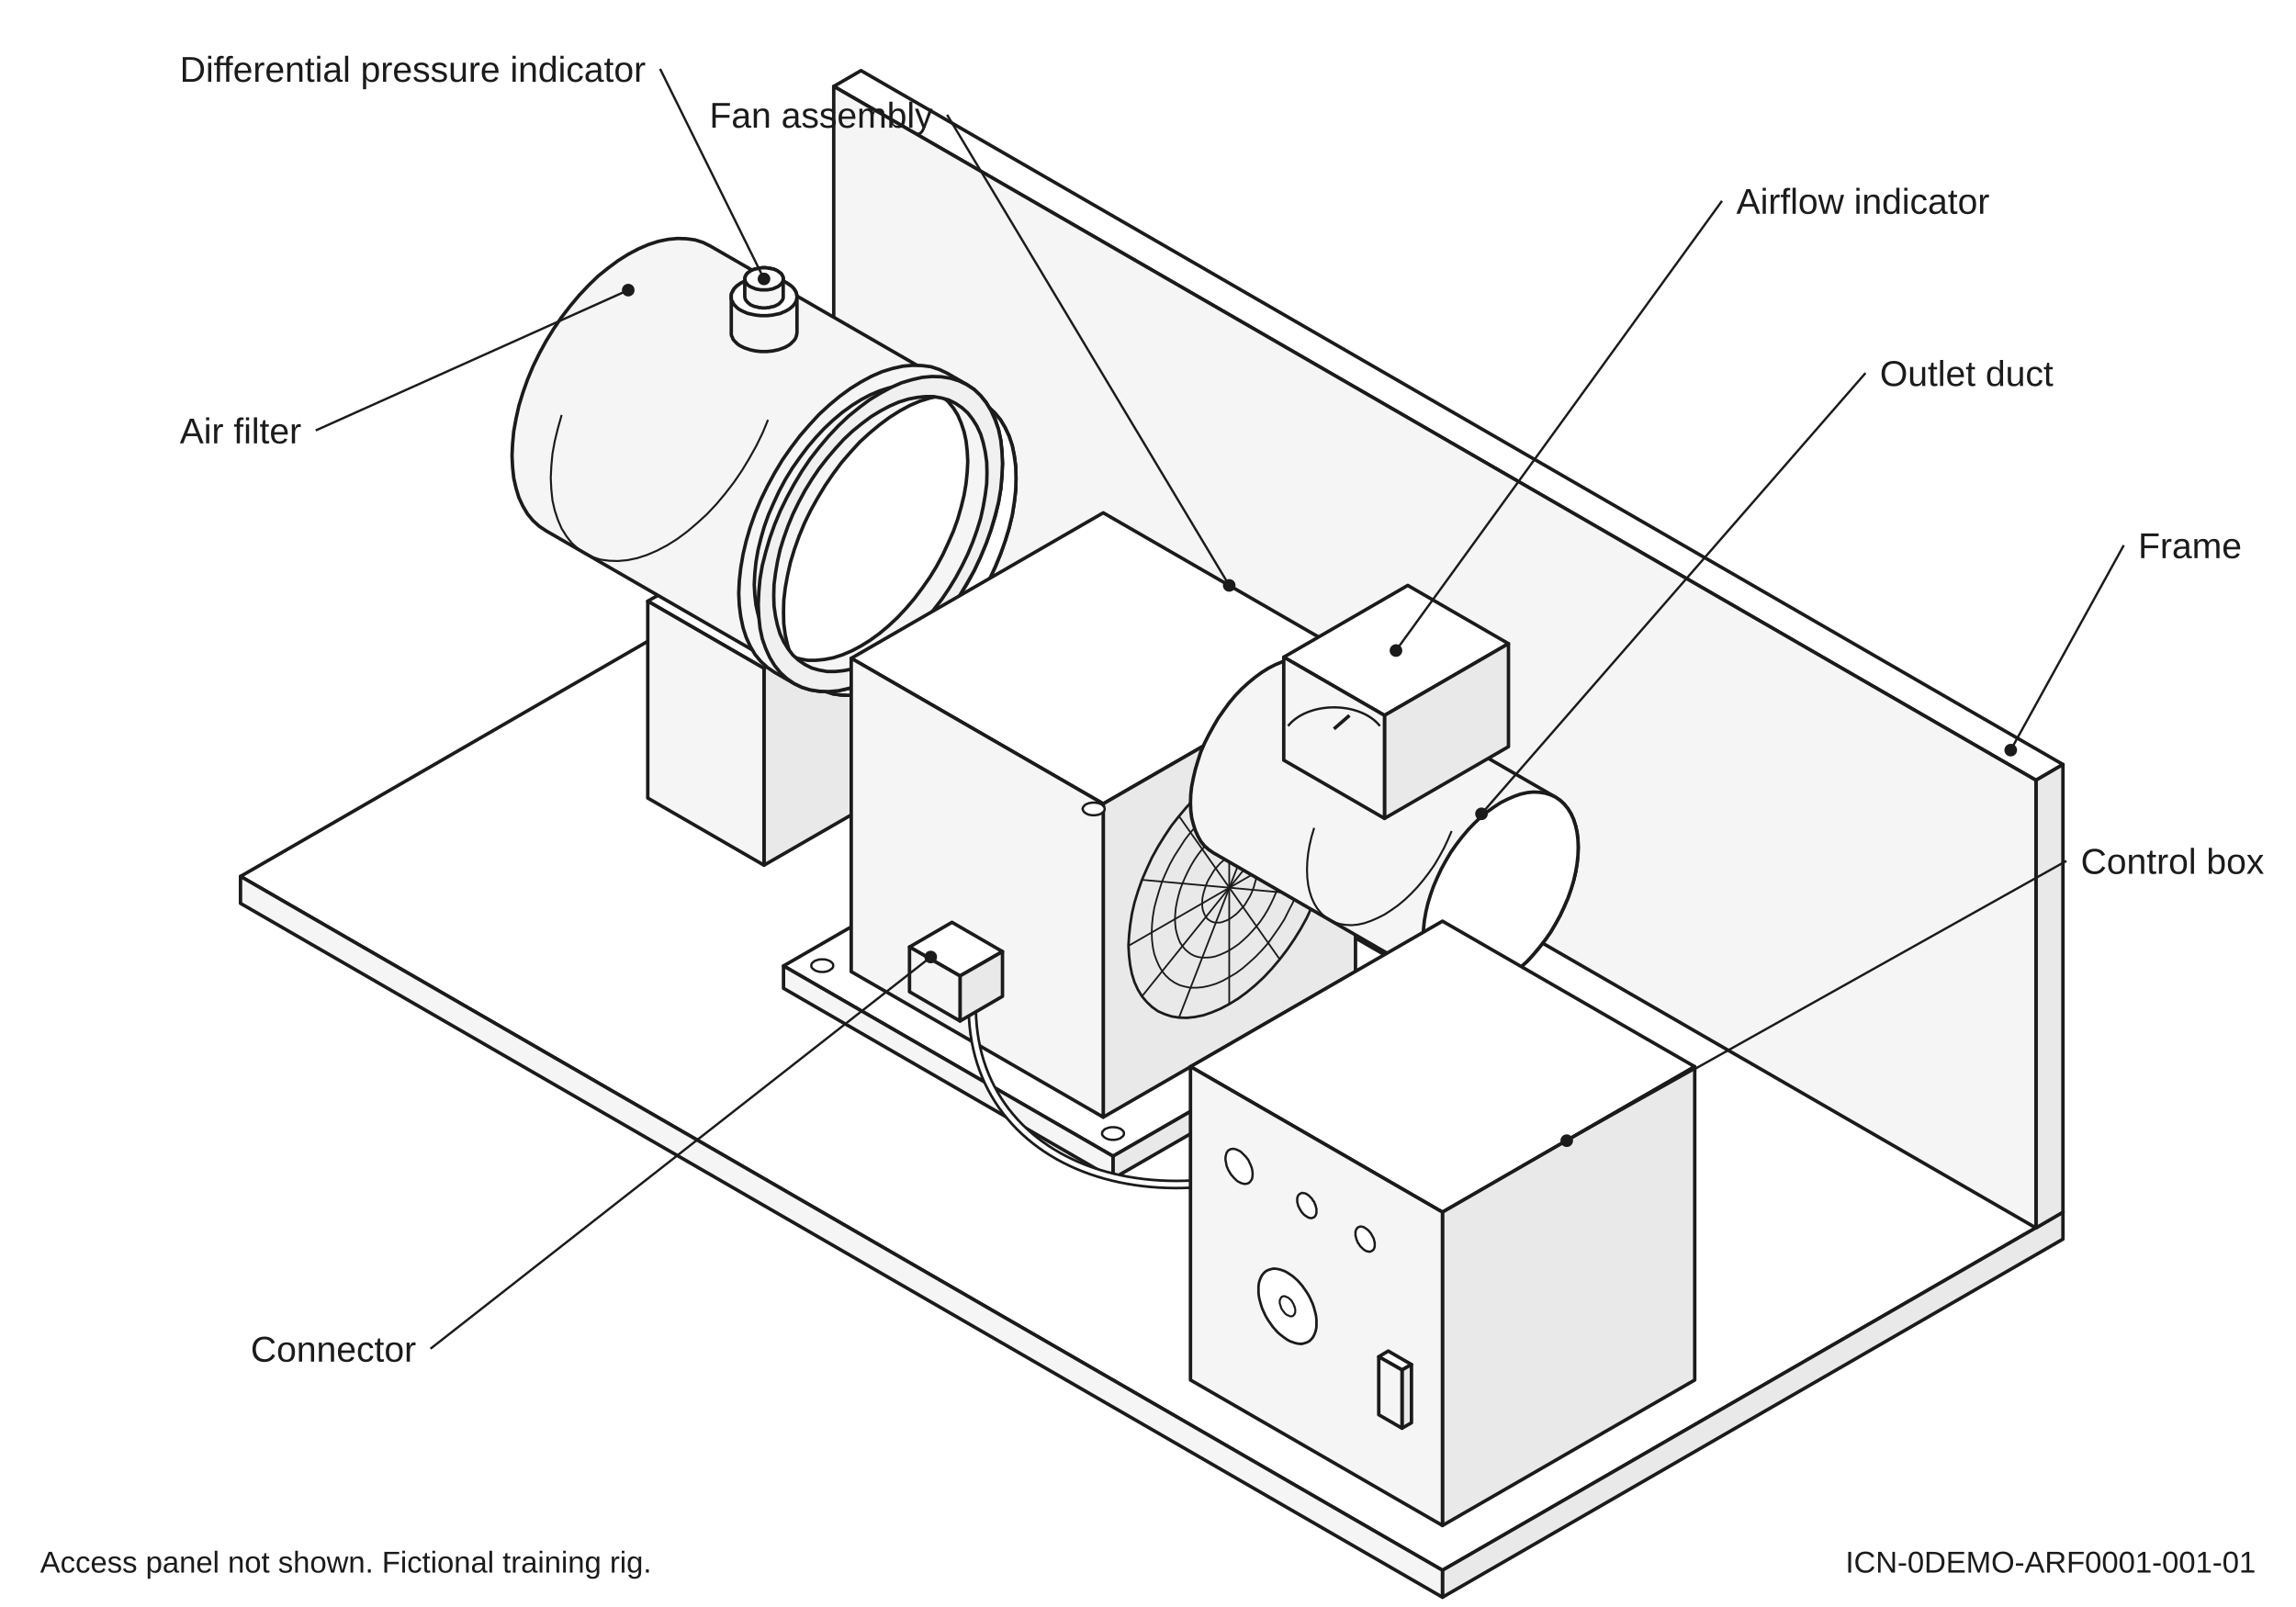
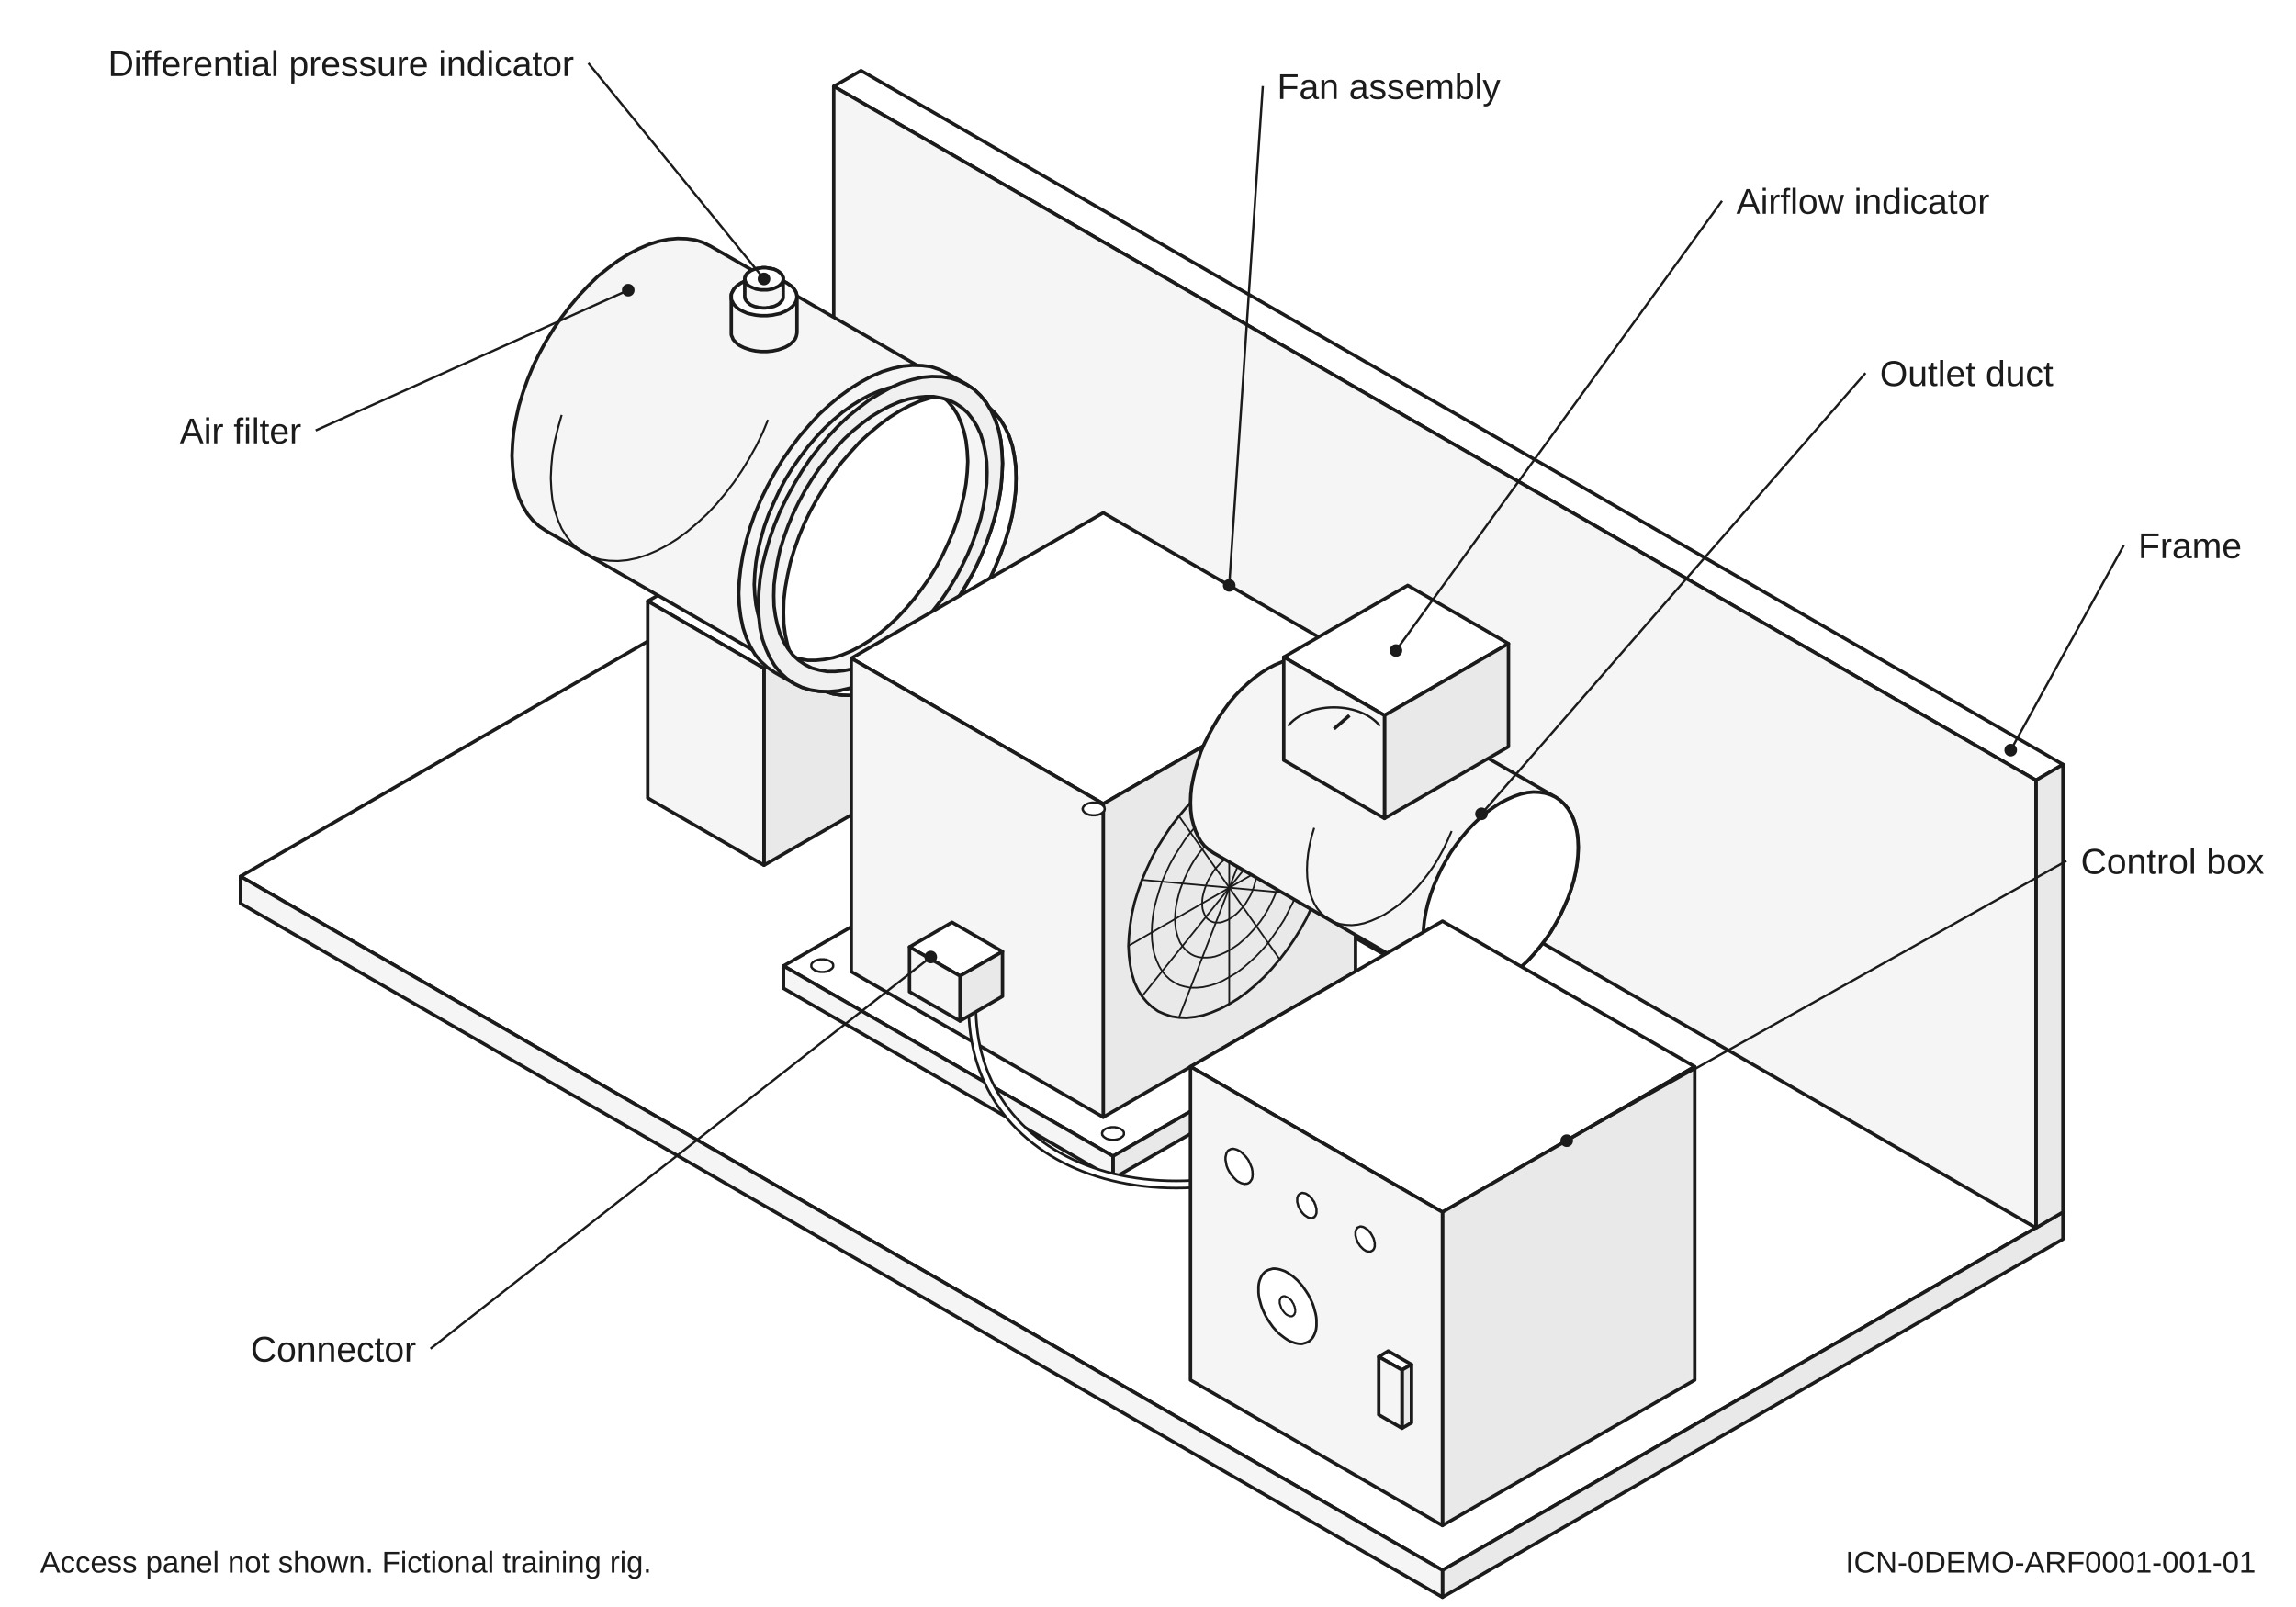
<svg xmlns="http://www.w3.org/2000/svg" viewBox="0 0 800 560" width="800" height="560" role="img" aria-labelledby="t d">
  <style>text{font-family:"Hanken Grotesk","Helvetica Neue",Arial,sans-serif;fill:#1b1b1b}.part.on .solid polygon{fill:#ffe9a8}.callout.on text{fill:#9a5b00}.callout.on line{stroke:#9a5b00;stroke-width:1.6}.callout.on circle{fill:#9a5b00}</style>
  <rect width="800" height="560" fill="#fff" />
  <g class="solid">
    <polygon points="300.0,180.6 718.8,422.4 502.6,547.2 83.8,305.4" fill="#ffffff" stroke="#1b1b1b" stroke-width="1.2" stroke-linejoin="round" />
    <polygon points="718.8,431.8 502.6,556.6 502.6,547.2 718.8,422.4" fill="#e9e9e9" stroke="#1b1b1b" stroke-width="1.2" stroke-linejoin="round" />
    <polygon points="83.8,314.8 502.6,556.6 502.6,547.2 83.8,305.4" fill="#f5f5f5" stroke="#1b1b1b" stroke-width="1.2" stroke-linejoin="round" />
  </g>
  <g class="solid">
    <polygon points="300.0,24.6 718.8,266.4 709.4,271.9 290.5,30.1" fill="#ffffff" stroke="#1b1b1b" stroke-width="1.2" stroke-linejoin="round" />
    <polygon points="718.8,422.4 709.4,427.9 709.4,271.9 718.8,266.4" fill="#e9e9e9" stroke="#1b1b1b" stroke-width="1.2" stroke-linejoin="round" />
    <polygon points="290.5,186.1 709.4,427.9 709.4,271.9 290.5,30.1" fill="#f5f5f5" stroke="#1b1b1b" stroke-width="1.2" stroke-linejoin="round" />
  </g>
  <g class="solid">
    <polygon points="266.2,186.1 306.8,209.5 266.2,232.9 225.7,209.5" fill="#ffffff" stroke="#1b1b1b" stroke-width="1.2" stroke-linejoin="round" />
    <polygon points="306.8,278.1 266.2,301.5 266.2,232.9 306.8,209.5" fill="#e9e9e9" stroke="#1b1b1b" stroke-width="1.2" stroke-linejoin="round" />
    <polygon points="225.7,278.1 266.2,301.5 266.2,232.9 225.7,209.5" fill="#f5f5f5" stroke="#1b1b1b" stroke-width="1.2" stroke-linejoin="round" />
  </g>
  <g class="solid">
    <polygon points="178.4,158.8 178.6,154.6 179.0,150.3 179.8,145.9 180.8,141.4 182.2,136.8 183.8,132.3 185.7,127.7 187.9,123.2 190.3,118.8 192.9,114.6 195.7,110.5 198.7,106.6 201.8,102.9 205.1,99.4 208.4,96.2 211.9,93.4 215.4,90.8 218.9,88.6 222.5,86.7 226.0,85.2 229.4,84.1 232.8,83.4 236.1,83.1 239.2,83.2 242.2,83.6 245.0,84.5 247.6,85.8 342.2,140.4 344.6,142.0 346.7,144.0 348.6,146.3 350.2,149.0 351.6,152.0 352.7,155.3 353.4,158.8 353.9,162.6 354.0,166.6 353.9,170.8 353.4,175.1 352.7,179.5 351.6,184.0 350.2,188.6 348.6,193.1 346.7,197.7 344.6,202.2 342.2,206.6 339.6,210.8 336.8,214.9 333.8,218.8 330.6,222.5 327.4,226.0 324.0,229.2 320.6,232.0 317.0,234.6 313.5,236.8 310.0,238.7 306.5,240.2 303.0,241.3 299.6,242.0 296.4,242.3 293.2,242.2 290.3,241.8 287.5,240.9 284.9,239.6 190.3,185.0 187.9,183.4 185.7,181.4 183.8,179.1 182.2,176.4 180.8,173.4 179.8,170.1 179.0,166.6 178.6,162.8" fill="#f5f5f5" stroke="#1b1b1b" stroke-width="1.2" stroke-linejoin="round" />
    <polyline points="267.6,146.3 265.7,150.9 263.5,155.4 261.1,159.7 258.5,164.0 255.7,168.1 252.7,172.0 249.6,175.7 246.3,179.2 242.9,182.3 239.5,185.2 236.0,187.8 232.5,190.0 228.9,191.9 225.4,193.4 222.0,194.5 218.6,195.2 215.3,195.5 212.2,195.4 209.2,195.0 206.4,194.1 203.8,192.8 201.4,191.2 199.2,189.2 197.4,186.9 195.7,184.2 194.4,181.2 193.3,177.9 192.5,174.4 192.1,170.6 191.9,166.6 192.1,162.4 192.5,158.1 193.3,153.7 194.4,149.2 195.7,144.6" fill="none" stroke="#1b1b1b" stroke-width="0.7" />
    <polyline points="335.1,185.3 333.2,189.9 331.0,194.4 328.7,198.7 326.1,203.0 323.2,207.1 320.3,211.0 317.1,214.7 313.9,218.2 310.5,221.3 307.0,224.2 303.5,226.8 300.0,229.0 296.5,230.9 293.0,232.4 289.5,233.5 286.1,234.2 282.9,234.5 279.7,234.4 276.8,234.0 273.9,233.1 271.3,231.8 269.0,230.2 266.8,228.2 264.9,225.9 263.3,223.2 261.9,220.2 260.9,216.9 260.1,213.4 259.6,209.6 259.5,205.6 259.6,201.4 260.1,197.1 260.9,192.7 261.9,188.2 263.3,183.6" fill="none" stroke="#1b1b1b" stroke-width="0.7" />
    <polygon points="273.0,213.4 273.1,209.2 273.6,204.9 274.4,200.5 275.4,196.0 276.8,191.4 278.4,186.9 280.3,182.3 282.5,177.8 284.9,173.5 287.5,169.2 290.3,165.1 293.2,161.2 296.4,157.5 299.6,154.0 303.0,150.9 306.5,148.0 310.0,145.4 313.5,143.2 317.0,141.3 320.5,139.8 324.0,138.7 327.4,138.0 330.6,137.7 333.8,137.8 336.8,138.2 339.6,139.1 342.2,140.4 344.6,142.0 346.7,144.0 348.6,146.3 350.2,149.0 351.6,152.0 352.7,155.3 353.4,158.8 353.9,162.6 354.0,166.6 353.9,170.8 353.4,175.1 352.7,179.5 351.6,184.0 350.2,188.6 348.6,193.1 346.7,197.7 344.6,202.2 342.2,206.5 339.6,210.8 336.8,214.9 333.8,218.8 330.6,222.5 327.4,226.0 324.0,229.1 320.5,232.0 317.0,234.6 313.5,236.8 310.0,238.7 306.5,240.2 303.0,241.3 299.6,242.0 296.4,242.3 293.2,242.2 290.3,241.8 287.5,240.9 284.9,239.6 282.5,238.0 280.3,236.0 278.4,233.7 276.8,231.0 275.4,228.0 274.4,224.7 273.6,221.2 273.1,217.4" fill="#ffffff" stroke="#1b1b1b" stroke-width="1.2" stroke-linejoin="round" />
  </g>
  <g class="solid">
    <path d="M257.4,206.8 L257.6,202.4 L258.1,197.9 L258.9,193.2 L260.0,188.5 L261.4,183.7 L263.1,178.9 L265.1,174.1 L267.4,169.4 L269.9,164.8 L272.6,160.3 L275.6,156.0 L278.7,151.9 L282.0,148.1 L285.4,144.4 L289.0,141.1 L292.6,138.1 L296.3,135.4 L300.0,133.1 L303.7,131.1 L307.4,129.5 L311.0,128.4 L314.6,127.6 L318.0,127.3 L321.3,127.4 L324.4,127.8 L327.4,128.8 L330.1,130.1 L336.9,134.0 L339.4,135.7 L341.6,137.8 L343.6,140.2 L345.3,143.1 L346.8,146.2 L347.9,149.7 L348.7,153.4 L349.1,157.3 L349.3,161.5 L349.1,165.9 L348.7,170.4 L347.9,175.1 L346.8,179.8 L345.3,184.6 L343.6,189.4 L341.6,194.2 L339.4,198.9 L336.9,203.5 L334.1,207.9 L331.2,212.3 L328.0,216.4 L324.7,220.2 L321.3,223.9 L317.8,227.2 L314.1,230.2 L310.5,232.9 L306.8,235.2 L303.1,237.2 L299.4,238.8 L295.7,239.9 L292.2,240.7 L288.8,241.0 L285.5,240.9 L282.4,240.4 L279.4,239.5 L276.7,238.2 L269.9,234.3 L267.4,232.6 L265.1,230.5 L263.1,228.1 L261.4,225.2 L260.0,222.1 L258.9,218.7 L258.1,214.9 L257.6,211.0Z M262.8,203.7 L263.0,199.8 L263.4,195.9 L264.1,191.8 L265.1,187.7 L266.3,183.5 L267.8,179.3 L269.6,175.2 L271.5,171.1 L273.7,167.0 L276.1,163.1 L278.7,159.4 L281.4,155.8 L284.3,152.4 L287.3,149.2 L290.4,146.3 L293.5,143.7 L296.8,141.3 L300.0,139.3 L303.2,137.6 L306.5,136.2 L309.6,135.2 L312.7,134.6 L315.7,134.3 L318.6,134.3 L321.3,134.8 L323.9,135.5 L326.3,136.7 L328.5,138.2 L330.4,140.0 L332.2,142.2 L333.7,144.6 L334.9,147.4 L335.9,150.4 L336.6,153.6 L337.0,157.1 L337.2,160.8 L337.0,164.6 L336.6,168.5 L335.9,172.6 L334.9,176.7 L333.7,180.9 L332.2,185.1 L330.4,189.2 L328.5,193.3 L326.3,197.4 L323.9,201.3 L321.3,205.0 L318.6,208.6 L315.7,212.0 L312.7,215.2 L309.6,218.1 L306.5,220.7 L303.2,223.1 L300.0,225.1 L296.8,226.8 L293.5,228.2 L290.4,229.2 L287.3,229.8 L284.3,230.1 L281.4,230.1 L278.7,229.6 L276.1,228.9 L273.7,227.7 L271.5,226.2 L269.6,224.4 L267.8,222.2 L266.3,219.8 L265.1,217.0 L264.1,214.0 L263.4,210.8 L263.0,207.3Z" fill="#f5f5f5" fill-rule="evenodd" stroke="#1b1b1b" stroke-width="1.2" />
    <path d="M264.2,210.7 L264.4,206.3 L264.8,201.8 L265.6,197.1 L266.8,192.4 L268.2,187.6 L269.9,182.8 L271.9,178.0 L274.2,173.3 L276.7,168.7 L279.4,164.2 L282.3,159.9 L285.5,155.8 L288.8,151.9 L292.2,148.3 L295.7,145.0 L299.4,142.0 L303.0,139.3 L306.8,137.0 L310.5,135.0 L314.1,133.4 L317.8,132.3 L321.3,131.5 L324.7,131.2 L328.0,131.3 L331.2,131.8 L334.1,132.7 L336.8,134.0 L339.4,135.7 L341.6,137.8 L343.6,140.3 L345.3,143.1 L346.7,146.2 L347.9,149.6 L348.7,153.4 L349.1,157.3 L349.3,161.5 L349.1,165.9 L348.7,170.4 L347.9,175.1 L346.7,179.8 L345.3,184.6 L343.6,189.4 L341.6,194.2 L339.4,198.9 L336.8,203.5 L334.1,208.0 L331.2,212.3 L328.0,216.4 L324.7,220.3 L321.3,223.9 L317.8,227.2 L314.1,230.2 L310.5,232.9 L306.8,235.2 L303.0,237.2 L299.4,238.8 L295.7,239.9 L292.2,240.7 L288.8,241.0 L285.5,240.9 L282.3,240.4 L279.4,239.5 L276.7,238.2 L274.2,236.5 L271.9,234.4 L269.9,231.9 L268.2,229.1 L266.8,226.0 L265.6,222.6 L264.8,218.8 L264.4,214.9Z M269.6,207.6 L269.7,203.7 L270.2,199.8 L270.9,195.7 L271.8,191.6 L273.1,187.4 L274.6,183.2 L276.3,179.1 L278.3,175.0 L280.5,170.9 L282.9,167.0 L285.4,163.3 L288.2,159.7 L291.1,156.3 L294.0,153.1 L297.1,150.2 L300.3,147.6 L303.5,145.2 L306.8,143.2 L310.0,141.5 L313.2,140.1 L316.4,139.1 L319.5,138.5 L322.5,138.2 L325.3,138.2 L328.1,138.7 L330.6,139.4 L333.0,140.6 L335.2,142.1 L337.2,143.9 L338.9,146.1 L340.4,148.5 L341.7,151.3 L342.6,154.3 L343.3,157.5 L343.8,161.0 L343.9,164.6 L343.8,168.5 L343.3,172.4 L342.6,176.5 L341.7,180.6 L340.4,184.8 L338.9,189.0 L337.2,193.1 L335.2,197.2 L333.0,201.3 L330.6,205.2 L328.1,208.9 L325.3,212.5 L322.5,215.9 L319.5,219.1 L316.4,222.0 L313.2,224.6 L310.0,227.0 L306.8,229.0 L303.5,230.7 L300.3,232.1 L297.1,233.1 L294.0,233.7 L291.1,234.0 L288.2,234.0 L285.4,233.5 L282.9,232.8 L280.5,231.6 L278.3,230.1 L276.3,228.3 L274.6,226.1 L273.1,223.7 L271.8,220.9 L270.9,217.9 L270.2,214.7 L269.7,211.2Z" fill="#f0f0f0" fill-rule="evenodd" stroke="#1b1b1b" stroke-width="1.2" />
  </g>
  <g class="solid">
    <polygon points="254.8,103.4 254.8,102.8 254.9,102.3 255.2,101.7 255.4,101.2 255.8,100.6 256.3,100.1 256.8,99.6 257.4,99.2 258.1,98.7 258.9,98.3 259.6,98.0 260.5,97.7 261.4,97.4 262.3,97.2 263.3,97.0 264.2,96.9 265.2,96.8 266.2,96.8 267.2,96.8 268.2,96.9 269.2,97.0 270.1,97.2 271.1,97.4 272.0,97.7 272.8,98.0 273.6,98.3 274.3,98.7 275.0,99.2 275.6,99.6 276.1,100.1 276.6,100.6 277.0,101.2 277.3,101.7 277.5,102.3 277.6,102.8 277.7,103.4 277.7,115.9 277.6,116.5 277.5,117.0 277.3,117.6 277.0,118.2 276.6,118.7 276.1,119.2 275.6,119.7 275.0,120.2 274.3,120.6 273.6,121.0 272.8,121.3 272.0,121.6 271.1,121.9 270.1,122.1 269.2,122.3 268.2,122.4 267.2,122.5 266.2,122.5 265.2,122.5 264.2,122.4 263.3,122.3 262.3,122.1 261.4,121.9 260.5,121.6 259.6,121.3 258.9,121.0 258.1,120.6 257.4,120.2 256.8,119.7 256.3,119.2 255.8,118.7 255.4,118.2 255.2,117.6 254.9,117.0 254.8,116.5 254.8,115.9" fill="#f5f5f5" stroke="#1b1b1b" stroke-width="1.2" stroke-linejoin="round" />
    <polygon points="274.3,108.1 273.6,108.5 272.8,108.8 272.0,109.2 271.1,109.4 270.1,109.6 269.2,109.8 268.2,109.9 267.2,110.0 266.2,110.0 265.2,110.0 264.2,109.9 263.3,109.8 262.3,109.6 261.4,109.4 260.5,109.2 259.6,108.8 258.9,108.5 258.1,108.1 257.4,107.7 256.8,107.2 256.3,106.7 255.8,106.2 255.5,105.7 255.2,105.1 254.9,104.6 254.8,104.0 254.8,103.4 254.8,102.8 254.9,102.3 255.2,101.7 255.5,101.2 255.8,100.6 256.3,100.1 256.8,99.6 257.4,99.2 258.1,98.7 258.9,98.3 259.6,98.0 260.5,97.7 261.4,97.4 262.3,97.2 263.3,97.0 264.2,96.9 265.2,96.8 266.2,96.8 267.2,96.8 268.2,96.9 269.2,97.0 270.1,97.2 271.1,97.4 272.0,97.7 272.8,98.0 273.6,98.3 274.3,98.7 275.0,99.2 275.6,99.6 276.2,100.1 276.6,100.6 277.0,101.2 277.3,101.7 277.5,102.3 277.6,102.8 277.7,103.4 277.6,104.0 277.5,104.6 277.3,105.1 277.0,105.7 276.6,106.2 276.2,106.7 275.6,107.2 275.0,107.7" fill="#ffffff" stroke="#1b1b1b" stroke-width="1.2" stroke-linejoin="round" />
  </g>
  <g class="solid">
    <polygon points="259.5,97.2 259.6,96.8 259.6,96.5 259.8,96.2 259.9,95.9 260.2,95.5 260.4,95.2 260.8,95.0 261.1,94.7 261.5,94.5 261.9,94.2 262.4,94.0 262.9,93.8 263.4,93.7 263.9,93.5 264.5,93.5 265.1,93.4 265.6,93.3 266.2,93.3 266.8,93.3 267.4,93.4 268.0,93.5 268.5,93.5 269.1,93.7 269.6,93.8 270.1,94.0 270.5,94.2 270.9,94.5 271.4,94.7 271.7,95.0 272.0,95.2 272.3,95.5 272.5,95.9 272.7,96.2 272.8,96.5 272.9,96.8 272.9,97.2 272.9,103.4 272.9,103.8 272.8,104.1 272.7,104.4 272.5,104.7 272.3,105.0 272.0,105.3 271.7,105.6 271.4,105.9 270.9,106.2 270.5,106.4 270.1,106.6 269.6,106.8 269.1,106.9 268.5,107.0 268.0,107.2 267.4,107.2 266.8,107.3 266.2,107.3 265.6,107.3 265.1,107.2 264.5,107.2 263.9,107.0 263.4,106.9 262.9,106.8 262.4,106.6 261.9,106.4 261.5,106.2 261.1,105.9 260.8,105.6 260.4,105.3 260.2,105.0 259.9,104.7 259.8,104.4 259.6,104.1 259.6,103.8 259.5,103.4" fill="#f5f5f5" stroke="#1b1b1b" stroke-width="1.2" stroke-linejoin="round" />
    <polygon points="271.0,99.9 270.5,100.1 270.1,100.3 269.6,100.5 269.1,100.7 268.5,100.8 268.0,100.9 267.4,101.0 266.8,101.0 266.2,101.0 265.6,101.0 265.1,101.0 264.5,100.9 263.9,100.8 263.4,100.7 262.9,100.5 262.4,100.3 261.9,100.1 261.5,99.9 261.1,99.7 260.7,99.4 260.4,99.1 260.2,98.8 259.9,98.5 259.8,98.2 259.6,97.9 259.6,97.5 259.5,97.2 259.6,96.8 259.6,96.5 259.8,96.2 259.9,95.9 260.2,95.5 260.4,95.2 260.7,95.0 261.1,94.7 261.5,94.4 261.9,94.2 262.4,94.0 262.9,93.8 263.4,93.7 263.9,93.6 264.5,93.5 265.1,93.4 265.6,93.3 266.2,93.3 266.8,93.3 267.4,93.4 268.0,93.5 268.5,93.6 269.1,93.7 269.6,93.8 270.1,94.0 270.5,94.2 271.0,94.4 271.3,94.7 271.7,95.0 272.0,95.2 272.3,95.5 272.5,95.9 272.7,96.2 272.8,96.5 272.9,96.8 272.9,97.2 272.9,97.5 272.8,97.9 272.7,98.2 272.5,98.5 272.3,98.8 272.0,99.1 271.7,99.4 271.3,99.7" fill="#ffffff" stroke="#1b1b1b" stroke-width="1.2" stroke-linejoin="round" />
  </g>
  <g class="solid">
    <polygon points="381.1,274.2 495.9,340.5 387.8,402.9 273.0,336.6" fill="#ffffff" stroke="#1b1b1b" stroke-width="1.2" stroke-linejoin="round" />
    <polygon points="495.9,348.3 387.8,410.7 387.8,402.9 495.9,340.5" fill="#e9e9e9" stroke="#1b1b1b" stroke-width="1.2" stroke-linejoin="round" />
    <polygon points="273.0,344.4 387.8,410.7 387.8,402.9 273.0,336.6" fill="#f5f5f5" stroke="#1b1b1b" stroke-width="1.2" stroke-linejoin="round" />
  </g>
  <g class="solid">
    <polygon points="384.4,178.7 472.3,229.4 384.4,280.1 296.6,229.4" fill="#ffffff" stroke="#1b1b1b" stroke-width="1.2" stroke-linejoin="round" />
    <polygon points="472.3,338.6 384.4,389.3 384.4,280.1 472.3,229.4" fill="#e9e9e9" stroke="#1b1b1b" stroke-width="1.2" stroke-linejoin="round" />
    <polygon points="296.6,338.6 384.4,389.3 384.4,280.1 296.6,229.4" fill="#f5f5f5" stroke="#1b1b1b" stroke-width="1.2" stroke-linejoin="round" />
  </g>
  <polygon points="393.2,329.6 393.4,326.0 393.8,322.3 394.4,318.4 395.3,314.5 396.5,310.6 397.9,306.6 399.6,302.7 401.4,298.8 403.5,295.0 405.8,291.3 408.2,287.7 410.8,284.4 413.5,281.2 416.3,278.2 419.3,275.4 422.2,272.9 425.3,270.7 428.3,268.8 431.4,267.2 434.4,265.9 437.4,264.9 440.4,264.3 443.2,264.0 445.9,264.1 448.5,264.5 450.9,265.2 453.2,266.3 455.3,267.7 457.1,269.5 458.8,271.5 460.2,273.8 461.4,276.4 462.3,279.3 462.9,282.3 463.3,285.6 463.5,289.1 463.3,292.7 462.9,296.4 462.3,300.2 461.4,304.2 460.2,308.1 458.8,312.1 457.1,316.0 455.3,319.9 453.2,323.7 450.9,327.4 448.5,330.9 445.9,334.3 443.2,337.5 440.4,340.5 437.4,343.3 434.4,345.8 431.4,348.0 428.3,349.9 425.3,351.5 422.2,352.8 419.3,353.8 416.3,354.4 413.5,354.7 410.8,354.6 408.2,354.2 405.8,353.4 403.5,352.4 401.4,350.9 399.6,349.2 397.9,347.2 396.5,344.9 395.3,342.3 394.4,339.4 393.8,336.4 393.4,333.1" fill="none" stroke="#1b1b1b" stroke-width="0.9" />
  <polygon points="401.3,324.9 401.4,322.2 401.7,319.3 402.2,316.3 403.0,313.3 403.9,310.3 404.9,307.2 406.2,304.2 407.6,301.2 409.2,298.3 411.0,295.5 412.8,292.7 414.8,290.1 416.9,287.7 419.1,285.4 421.4,283.2 423.7,281.3 426.0,279.6 428.3,278.1 430.7,276.9 433.0,275.9 435.3,275.2 437.6,274.7 439.8,274.5 441.9,274.5 443.8,274.8 445.7,275.4 447.5,276.2 449.0,277.3 450.5,278.7 451.7,280.2 452.8,282.0 453.7,284.0 454.4,286.2 455.0,288.6 455.3,291.1 455.4,293.7 455.3,296.5 455.0,299.4 454.4,302.3 453.7,305.4 452.8,308.4 451.7,311.4 450.5,314.5 449.0,317.4 447.5,320.4 445.7,323.2 443.8,325.9 441.9,328.6 439.8,331.0 437.6,333.3 435.3,335.4 433.0,337.4 430.7,339.1 428.3,340.5 426.0,341.8 423.7,342.8 421.4,343.5 419.1,344.0 416.9,344.2 414.8,344.2 412.8,343.8 411.0,343.3 409.2,342.4 407.6,341.3 406.2,340.0 404.9,338.4 403.9,336.7 403.0,334.7 402.2,332.5 401.7,330.1 401.4,327.6" fill="none" stroke="#1b1b1b" stroke-width="0.6" />
  <polygon points="409.4,320.3 409.5,318.3 409.7,316.3 410.1,314.2 410.6,312.1 411.2,310.0 412.0,307.9 412.9,305.8 413.9,303.7 415.0,301.6 416.2,299.6 417.5,297.7 418.9,295.9 420.4,294.2 421.9,292.6 423.4,291.1 425.1,289.7 426.7,288.5 428.3,287.5 430.0,286.6 431.6,285.9 433.2,285.4 434.8,285.1 436.3,284.9 437.8,285.0 439.2,285.2 440.5,285.6 441.7,286.2 442.8,286.9 443.8,287.9 444.7,289.0 445.5,290.2 446.1,291.6 446.6,293.1 447.0,294.8 447.2,296.6 447.3,298.4 447.2,300.4 447.0,302.4 446.6,304.4 446.1,306.5 445.5,308.7 444.7,310.8 443.8,312.9 442.8,315.0 441.7,317.1 440.5,319.1 439.2,321.0 437.8,322.8 436.3,324.5 434.8,326.1 433.2,327.6 431.6,329.0 430.0,330.1 428.3,331.2 426.7,332.0 425.1,332.7 423.4,333.3 421.9,333.6 420.4,333.7 418.9,333.7 417.5,333.5 416.2,333.1 415.0,332.5 413.9,331.7 412.9,330.8 412.0,329.7 411.2,328.5 410.6,327.1 410.1,325.5 409.7,323.9 409.5,322.1" fill="none" stroke="#1b1b1b" stroke-width="0.6" />
  <polygon points="418.9,314.8 418.9,313.8 419.0,312.8 419.2,311.8 419.5,310.7 419.8,309.7 420.2,308.6 420.6,307.5 421.1,306.5 421.7,305.5 422.3,304.5 422.9,303.5 423.6,302.6 424.3,301.8 425.1,300.9 425.9,300.2 426.7,299.5 427.5,298.9 428.3,298.4 429.2,298.0 430.0,297.6 430.8,297.4 431.6,297.2 432.3,297.1 433.1,297.2 433.8,297.3 434.4,297.5 435.0,297.8 435.6,298.1 436.1,298.6 436.5,299.2 436.9,299.8 437.2,300.5 437.5,301.2 437.7,302.1 437.8,302.9 437.8,303.9 437.8,304.9 437.7,305.9 437.5,306.9 437.2,307.9 436.9,309.0 436.5,310.1 436.1,311.1 435.6,312.2 435.0,313.2 434.4,314.2 433.8,315.2 433.1,316.1 432.3,316.9 431.6,317.7 430.8,318.5 430.0,319.1 429.2,319.7 428.3,320.3 427.5,320.7 426.7,321.0 425.9,321.3 425.1,321.5 424.3,321.5 423.6,321.5 422.9,321.4 422.3,321.2 421.7,320.9 421.1,320.5 420.6,320.1 420.2,319.5 419.8,318.9 419.5,318.2 419.2,317.4 419.0,316.6 418.9,315.7" fill="none" stroke="#1b1b1b" stroke-width="0.6" />
  <line x1="393.2" y1="329.6" x2="463.5" y2="289.1" stroke="#1b1b1b" stroke-width="0.6" />
  <line x1="397.9" y1="306.6" x2="458.8" y2="312.1" stroke="#1b1b1b" stroke-width="0.6" />
  <line x1="410.8" y1="284.4" x2="445.9" y2="334.3" stroke="#1b1b1b" stroke-width="0.6" />
  <line x1="428.3" y1="268.8" x2="428.3" y2="349.9" stroke="#1b1b1b" stroke-width="0.6" />
  <line x1="445.9" y1="264.1" x2="410.8" y2="354.6" stroke="#1b1b1b" stroke-width="0.6" />
  <line x1="458.8" y1="271.5" x2="397.9" y2="347.2" stroke="#1b1b1b" stroke-width="0.6" />
  <polygon points="383.8,283.4 383.5,283.6 383.3,283.7 383.0,283.8 382.7,283.9 382.4,284.0 382.0,284.0 381.7,284.1 381.4,284.1 381.1,284.1 380.7,284.1 380.4,284.1 380.1,284.0 379.8,284.0 379.4,283.9 379.1,283.8 378.9,283.7 378.6,283.6 378.4,283.4 378.1,283.3 377.9,283.1 377.8,283.0 377.6,282.8 377.5,282.6 377.4,282.5 377.3,282.3 377.3,282.1 377.2,281.9 377.3,281.7 377.3,281.5 377.4,281.3 377.5,281.1 377.6,281.0 377.8,280.8 377.9,280.6 378.1,280.5 378.4,280.3 378.6,280.2 378.9,280.1 379.1,280.0 379.4,279.9 379.8,279.8 380.1,279.8 380.4,279.7 380.7,279.7 381.1,279.7 381.4,279.7 381.7,279.7 382.0,279.8 382.4,279.8 382.7,279.9 383.0,280.0 383.3,280.1 383.5,280.2 383.8,280.3 384.0,280.5 384.2,280.6 384.4,280.8 384.5,281.0 384.7,281.1 384.8,281.3 384.8,281.5 384.9,281.7 384.9,281.9 384.9,282.1 384.8,282.3 384.8,282.5 384.7,282.6 384.5,282.8 384.4,283.0 384.2,283.1 384.0,283.3" fill="#ffffff" stroke="#1b1b1b" stroke-width="0.8" />
  <polygon points="485.1,341.9 484.8,342.1 484.6,342.2 484.3,342.3 484.0,342.4 483.7,342.5 483.4,342.5 483.0,342.6 482.7,342.6 482.4,342.6 482.1,342.6 481.7,342.6 481.4,342.5 481.1,342.5 480.8,342.4 480.5,342.3 480.2,342.2 479.9,342.1 479.7,341.9 479.5,341.8 479.3,341.6 479.1,341.5 478.9,341.3 478.8,341.1 478.7,341.0 478.6,340.8 478.6,340.6 478.6,340.4 478.6,340.2 478.6,340.0 478.7,339.8 478.8,339.6 478.9,339.5 479.1,339.3 479.3,339.1 479.5,339.0 479.7,338.8 479.9,338.7 480.2,338.6 480.5,338.5 480.8,338.4 481.1,338.3 481.4,338.3 481.7,338.2 482.1,338.2 482.4,338.2 482.7,338.2 483.0,338.2 483.4,338.3 483.7,338.3 484.0,338.4 484.3,338.5 484.6,338.6 484.8,338.7 485.1,338.8 485.3,339.0 485.5,339.1 485.7,339.3 485.8,339.5 486.0,339.6 486.1,339.8 486.1,340.0 486.2,340.2 486.2,340.4 486.2,340.6 486.1,340.8 486.1,341.0 486.0,341.1 485.8,341.3 485.7,341.5 485.5,341.6 485.3,341.8" fill="#ffffff" stroke="#1b1b1b" stroke-width="0.8" />
  <polygon points="289.2,338.0 288.9,338.2 288.7,338.3 288.4,338.4 288.1,338.5 287.8,338.6 287.5,338.6 287.2,338.7 286.8,338.7 286.5,338.7 286.2,338.7 285.8,338.7 285.5,338.6 285.2,338.6 284.9,338.5 284.6,338.4 284.3,338.3 284.0,338.2 283.8,338.0 283.6,337.9 283.4,337.7 283.2,337.6 283.0,337.4 282.9,337.2 282.8,337.1 282.7,336.9 282.7,336.7 282.7,336.5 282.7,336.3 282.7,336.1 282.8,335.9 282.9,335.7 283.0,335.6 283.2,335.4 283.4,335.2 283.6,335.1 283.8,334.9 284.0,334.8 284.3,334.7 284.6,334.6 284.9,334.5 285.2,334.4 285.5,334.4 285.8,334.3 286.2,334.3 286.5,334.3 286.8,334.3 287.2,334.3 287.5,334.4 287.8,334.4 288.1,334.5 288.4,334.6 288.7,334.7 288.9,334.8 289.2,334.9 289.4,335.1 289.6,335.2 289.8,335.4 290.0,335.6 290.1,335.7 290.2,335.9 290.3,336.1 290.3,336.3 290.3,336.5 290.3,336.7 290.3,336.9 290.2,337.1 290.1,337.2 290.0,337.4 289.8,337.6 289.6,337.7 289.4,337.9" fill="#ffffff" stroke="#1b1b1b" stroke-width="0.8" />
  <polygon points="390.5,396.5 390.3,396.7 390.0,396.8 389.7,396.9 389.4,397.0 389.1,397.1 388.8,397.1 388.5,397.2 388.1,397.2 387.8,397.2 387.5,397.2 387.2,397.2 386.8,397.1 386.5,397.1 386.2,397.0 385.9,396.9 385.6,396.8 385.4,396.7 385.1,396.5 384.9,396.4 384.7,396.2 384.5,396.1 384.4,395.9 384.2,395.7 384.1,395.6 384.1,395.4 384.0,395.2 384.0,395.0 384.0,394.8 384.1,394.6 384.1,394.4 384.2,394.2 384.4,394.1 384.5,393.9 384.7,393.7 384.9,393.6 385.1,393.4 385.4,393.3 385.6,393.2 385.9,393.1 386.2,393.0 386.5,392.9 386.8,392.9 387.2,392.8 387.5,392.8 387.8,392.8 388.1,392.8 388.5,392.8 388.8,392.9 389.1,392.9 389.4,393.0 389.7,393.1 390.0,393.2 390.3,393.3 390.5,393.4 390.7,393.6 390.9,393.7 391.1,393.9 391.3,394.1 391.4,394.2 391.5,394.4 391.6,394.6 391.6,394.8 391.6,395.0 391.6,395.2 391.6,395.4 391.5,395.6 391.4,395.7 391.3,395.9 391.1,396.1 390.9,396.2 390.7,396.4" fill="#ffffff" stroke="#1b1b1b" stroke-width="0.8" />
  <path d="M340.5,334.3 C327.0,400.6 394.6,431.8 462.1,400.6" fill="none" stroke="#1b1b1b" stroke-width="3.4" />
  <path d="M340.5,334.3 C327.0,400.6 394.6,431.8 462.1,400.6" fill="none" stroke="#fff" stroke-width="1.6" />
  <g class="solid">
    <polygon points="331.7,321.4 349.3,331.6 334.5,340.1 316.9,330.0" fill="#ffffff" stroke="#1b1b1b" stroke-width="1.2" stroke-linejoin="round" />
    <polygon points="349.3,347.2 334.5,355.8 334.5,340.1 349.3,331.6" fill="#e9e9e9" stroke="#1b1b1b" stroke-width="1.2" stroke-linejoin="round" />
    <polygon points="316.9,345.6 334.5,355.8 334.5,340.1 316.9,330.0" fill="#f5f5f5" stroke="#1b1b1b" stroke-width="1.2" stroke-linejoin="round" />
  </g>
  <g class="solid">
    <polygon points="414.8,279.7 414.9,276.9 415.2,274.1 415.8,271.1 416.5,268.1 417.4,265.1 418.4,262.0 419.7,259.0 421.2,256.0 422.8,253.1 424.5,250.2 426.4,247.5 428.3,244.9 430.4,242.4 432.6,240.1 434.9,238.0 437.2,236.1 439.5,234.4 441.9,232.9 444.2,231.7 446.6,230.7 448.9,229.9 451.1,229.4 453.3,229.2 455.4,229.3 457.4,229.6 459.2,230.2 461.0,231.0 542.0,277.8 543.6,278.9 545.0,280.2 546.3,281.8 547.4,283.6 548.3,285.6 549.0,287.8 549.5,290.1 549.8,292.6 549.9,295.3 549.8,298.1 549.5,300.9 549.0,303.9 548.3,306.9 547.4,309.9 546.3,313.0 545.0,316.0 543.6,319.0 542.0,321.9 540.3,324.8 538.4,327.5 536.4,330.1 534.3,332.6 532.2,334.9 529.9,337.0 527.6,338.9 525.3,340.6 522.9,342.1 520.6,343.3 518.2,344.3 515.9,345.1 513.7,345.6 511.5,345.8 509.4,345.7 507.4,345.4 505.6,344.8 503.8,344.0 422.8,297.2 421.2,296.1 419.7,294.8 418.4,293.2 417.4,291.4 416.5,289.4 415.8,287.2 415.2,284.9 414.9,282.4" fill="#f5f5f5" stroke="#1b1b1b" stroke-width="1.2" stroke-linejoin="round" />
    <polyline points="505.8,289.6 504.5,292.6 503.1,295.6 501.5,298.5 499.8,301.4 497.9,304.1 495.9,306.7 493.8,309.2 491.6,311.5 489.4,313.6 487.1,315.5 484.7,317.2 482.4,318.7 480.0,319.9 477.7,320.9 475.4,321.7 473.1,322.2 471.0,322.4 468.9,322.3 466.9,322.0 465.0,321.4 463.3,320.6 461.7,319.5 460.3,318.2 459.0,316.6 457.9,314.8 457.0,312.8 456.3,310.6 455.8,308.3 455.5,305.8 455.4,303.1 455.5,300.3 455.8,297.4 456.3,294.5 457.0,291.5 457.9,288.5" fill="none" stroke="#1b1b1b" stroke-width="0.7" />
    <polygon points="495.9,326.5 496.0,323.7 496.3,320.8 496.8,317.9 497.5,314.9 498.4,311.9 499.5,308.8 500.8,305.8 502.2,302.8 503.8,299.9 505.5,297.0 507.4,294.3 509.4,291.7 511.5,289.2 513.7,286.9 515.9,284.8 518.2,282.9 520.6,281.2 522.9,279.7 525.3,278.5 527.6,277.5 529.9,276.7 532.2,276.2 534.3,276.0 536.4,276.1 538.4,276.4 540.3,277.0 542.0,277.8 543.6,278.9 545.0,280.2 546.3,281.8 547.4,283.6 548.3,285.6 549.0,287.8 549.5,290.1 549.8,292.6 549.9,295.3 549.8,298.1 549.5,301.0 549.0,303.9 548.3,306.9 547.4,309.9 546.3,313.0 545.0,316.0 543.6,319.0 542.0,321.9 540.3,324.8 538.4,327.5 536.4,330.1 534.3,332.6 532.2,334.9 529.9,337.0 527.6,338.9 525.3,340.6 522.9,342.1 520.6,343.3 518.2,344.3 515.9,345.1 513.7,345.6 511.5,345.8 509.4,345.7 507.4,345.4 505.5,344.8 503.8,344.0 502.2,342.9 500.8,341.6 499.5,340.0 498.4,338.2 497.5,336.2 496.8,334.0 496.3,331.7 496.0,329.2" fill="#ffffff" stroke="#1b1b1b" stroke-width="1.2" stroke-linejoin="round" />
  </g>
  <g class="solid">
    <polygon points="490.5,204.0 525.6,224.3 482.4,249.3 447.3,229.0" fill="#ffffff" stroke="#1b1b1b" stroke-width="1.2" stroke-linejoin="round" />
    <polygon points="525.6,260.2 482.4,285.2 482.4,249.3 525.6,224.3" fill="#e9e9e9" stroke="#1b1b1b" stroke-width="1.2" stroke-linejoin="round" />
    <polygon points="447.3,264.9 482.4,285.2 482.4,249.3 447.3,229.0" fill="#f5f5f5" stroke="#1b1b1b" stroke-width="1.2" stroke-linejoin="round" />
  </g>
  <path d="M448.8,253.0 a18 12 0 0 1 32 0" fill="none" stroke="#1b1b1b" stroke-width="0.8" />
  <line x1="464.8" y1="254.0" x2="470.2" y2="249.3" stroke="#1b1b1b" stroke-width="1.2" />
  <g class="solid">
    <polygon points="502.6,321.0 590.5,371.7 502.6,422.4 414.8,371.7" fill="#ffffff" stroke="#1b1b1b" stroke-width="1.2" stroke-linejoin="round" />
    <polygon points="590.5,480.9 502.6,531.6 502.6,422.4 590.5,371.7" fill="#e9e9e9" stroke="#1b1b1b" stroke-width="1.2" stroke-linejoin="round" />
    <polygon points="414.8,480.9 502.6,531.6 502.6,422.4 414.8,371.7" fill="#f5f5f5" stroke="#1b1b1b" stroke-width="1.2" stroke-linejoin="round" />
  </g>
  <polygon points="436.5,409.2 436.4,408.7 436.4,408.2 436.3,407.7 436.2,407.1 436.0,406.6 435.8,406.1 435.6,405.6 435.3,405.0 435.1,404.5 434.8,404.0 434.4,403.5 434.1,403.1 433.7,402.7 433.3,402.3 432.9,401.9 432.5,401.5 432.1,401.2 431.7,401.0 431.3,400.8 430.9,400.6 430.5,400.5 430.1,400.4 429.7,400.3 429.4,400.4 429.0,400.4 428.7,400.5 428.4,400.7 428.1,400.8 427.8,401.1 427.6,401.4 427.4,401.7 427.3,402.0 427.2,402.4 427.1,402.8 427.0,403.3 427.0,403.7 427.0,404.2 427.1,404.7 427.2,405.2 427.3,405.8 427.4,406.3 427.6,406.8 427.8,407.3 428.1,407.9 428.4,408.4 428.7,408.9 429.0,409.4 429.4,409.8 429.7,410.2 430.1,410.6 430.5,411.0 430.9,411.4 431.3,411.7 431.7,411.9 432.1,412.1 432.5,412.3 432.9,412.4 433.3,412.5 433.7,412.6 434.1,412.5 434.4,412.5 434.8,412.4 435.1,412.2 435.3,412.1 435.6,411.8 435.8,411.5 436.0,411.2 436.2,410.9 436.3,410.5 436.4,410.1 436.4,409.6" fill="#ffffff" stroke="#1b1b1b" stroke-width="0.8" />
  <polygon points="458.7,422.1 458.7,421.7 458.7,421.3 458.6,421.0 458.5,420.6 458.4,420.2 458.3,419.8 458.1,419.5 458.0,419.1 457.8,418.7 457.5,418.4 457.3,418.0 457.1,417.7 456.8,417.4 456.5,417.1 456.2,416.8 456.0,416.6 455.7,416.4 455.4,416.2 455.1,416.0 454.8,415.9 454.5,415.8 454.2,415.8 453.9,415.7 453.7,415.7 453.4,415.8 453.2,415.9 453.0,416.0 452.8,416.1 452.6,416.3 452.4,416.5 452.3,416.7 452.2,416.9 452.1,417.2 452.0,417.5 452.0,417.8 452.0,418.1 452.0,418.5 452.0,418.9 452.1,419.2 452.2,419.6 452.3,420.0 452.4,420.4 452.6,420.7 452.8,421.1 453.0,421.5 453.2,421.8 453.4,422.2 453.7,422.5 453.9,422.8 454.2,423.1 454.5,423.4 454.8,423.6 455.1,423.8 455.4,424.0 455.7,424.2 456.0,424.3 456.2,424.4 456.5,424.4 456.8,424.5 457.1,424.5 457.3,424.4 457.5,424.3 457.8,424.2 458.0,424.1 458.1,423.9 458.3,423.7 458.4,423.5 458.5,423.3 458.6,423.0 458.7,422.7 458.7,422.4" fill="#ffffff" stroke="#1b1b1b" stroke-width="0.8" />
  <polygon points="479.0,433.8 479.0,433.4 479.0,433.0 478.9,432.7 478.8,432.3 478.7,431.9 478.6,431.5 478.4,431.2 478.2,430.8 478.0,430.4 477.8,430.1 477.6,429.7 477.3,429.4 477.1,429.1 476.8,428.8 476.5,428.5 476.2,428.3 475.9,428.1 475.6,427.9 475.3,427.7 475.0,427.6 474.8,427.5 474.5,427.5 474.2,427.4 473.9,427.4 473.7,427.5 473.5,427.6 473.2,427.7 473.0,427.8 472.9,428.0 472.7,428.2 472.6,428.4 472.5,428.6 472.4,428.9 472.3,429.2 472.3,429.5 472.3,429.9 472.3,430.2 472.3,430.6 472.4,430.9 472.5,431.3 472.6,431.7 472.7,432.1 472.9,432.4 473.0,432.8 473.2,433.2 473.5,433.5 473.7,433.9 473.9,434.2 474.2,434.5 474.5,434.8 474.8,435.1 475.0,435.3 475.3,435.5 475.6,435.7 475.9,435.9 476.2,436.0 476.5,436.1 476.8,436.1 477.1,436.2 477.3,436.2 477.6,436.1 477.8,436.0 478.0,435.9 478.2,435.8 478.4,435.6 478.6,435.4 478.7,435.2 478.8,435.0 478.9,434.7 479.0,434.4 479.0,434.1" fill="#ffffff" stroke="#1b1b1b" stroke-width="0.8" />
  <polygon points="458.7,461.1 458.7,460.0 458.6,458.9 458.4,457.8 458.1,456.7 457.8,455.6 457.4,454.4 456.9,453.3 456.4,452.2 455.8,451.1 455.1,450.0 454.4,449.0 453.7,448.0 452.9,447.1 452.1,446.2 451.2,445.4 450.4,444.7 449.5,444.1 448.6,443.5 447.7,443.0 446.9,442.7 446.0,442.4 445.1,442.2 444.3,442.1 443.5,442.1 442.8,442.3 442.1,442.5 441.4,442.8 440.8,443.2 440.3,443.7 439.8,444.3 439.4,445.0 439.1,445.7 438.8,446.5 438.6,447.4 438.5,448.4 438.5,449.3 438.5,450.4 438.6,451.5 438.8,452.6 439.1,453.7 439.4,454.8 439.8,456.0 440.3,457.1 440.8,458.2 441.4,459.3 442.1,460.4 442.8,461.4 443.5,462.4 444.3,463.3 445.1,464.2 446.0,465.0 446.9,465.7 447.7,466.3 448.6,466.9 449.5,467.4 450.4,467.7 451.2,468.0 452.1,468.2 452.9,468.3 453.7,468.3 454.4,468.1 455.1,467.9 455.8,467.6 456.4,467.2 456.9,466.7 457.4,466.1 457.8,465.4 458.1,464.7 458.4,463.9 458.6,463.0 458.7,462.0" fill="#ffffff" stroke="#1b1b1b" stroke-width="0.9" />
  <polygon points="451.3,456.8 451.3,456.5 451.3,456.2 451.2,455.9 451.1,455.6 451.1,455.3 450.9,455.0 450.8,454.7 450.7,454.4 450.5,454.1 450.3,453.8 450.2,453.5 450.0,453.3 449.8,453.0 449.5,452.8 449.3,452.6 449.1,452.4 448.8,452.2 448.6,452.1 448.4,452.0 448.1,451.9 447.9,451.8 447.7,451.7 447.5,451.7 447.3,451.7 447.1,451.7 446.9,451.8 446.7,451.9 446.5,452.0 446.4,452.1 446.3,452.3 446.2,452.5 446.1,452.7 446.0,452.9 445.9,453.1 445.9,453.4 445.9,453.6 445.9,453.9 445.9,454.2 446.0,454.5 446.1,454.8 446.2,455.1 446.3,455.4 446.4,455.7 446.5,456.0 446.7,456.3 446.9,456.6 447.1,456.9 447.3,457.1 447.5,457.4 447.7,457.6 447.9,457.8 448.1,458.0 448.4,458.2 448.6,458.3 448.8,458.4 449.1,458.5 449.3,458.6 449.5,458.7 449.8,458.7 450.0,458.7 450.2,458.7 450.3,458.6 450.5,458.5 450.7,458.4 450.8,458.3 450.9,458.1 451.1,457.9 451.1,457.7 451.2,457.5 451.3,457.3 451.3,457.0" fill="none" stroke="#1b1b1b" stroke-width="0.7" />
  <g class="solid">
    <polygon points="483.7,470.8 491.8,475.5 488.5,477.4 480.4,472.8" fill="#ffffff" stroke="#1b1b1b" stroke-width="1.2" stroke-linejoin="round" />
    <polygon points="491.8,495.8 488.5,497.7 488.5,477.4 491.8,475.5" fill="#e9e9e9" stroke="#1b1b1b" stroke-width="1.2" stroke-linejoin="round" />
    <polygon points="480.4,493.0 488.5,497.7 488.5,477.4 480.4,472.8" fill="#f5f5f5" stroke="#1b1b1b" stroke-width="1.2" stroke-linejoin="round" />
  </g>
  <g class="callout">
    <line x1="218.9" y1="101.1" x2="110.0" y2="150.0" stroke="#1b1b1b" stroke-width="0.8" />
    <circle cx="218.9" cy="101.1" r="2.2" fill="#1b1b1b" />
    <text x="105.0" y="154.5" font-size="12.5" font-weight="400" text-anchor="end">Air filter</text>
  </g>
  <g class="callout">
-     <line x1="266.2" y1="97.2" x2="230.0" y2="24.0" stroke="#1b1b1b" stroke-width="0.8" />
+     <line x1="266.2" y1="97.2" x2="205.0" y2="22.0" stroke="#1b1b1b" stroke-width="0.8" />
    <circle cx="266.2" cy="97.2" r="2.2" fill="#1b1b1b" />
-     <text x="225.0" y="28.5" font-size="12.5" font-weight="400" text-anchor="end">Differential pressure indicator</text>
+     <text x="200.0" y="26.5" font-size="12.5" font-weight="400" text-anchor="end">Differential pressure indicator</text>
  </g>
  <g class="callout">
-     <line x1="428.3" y1="204.0" x2="330.0" y2="40.0" stroke="#1b1b1b" stroke-width="0.8" />
+     <line x1="428.3" y1="204.0" x2="440.0" y2="30.0" stroke="#1b1b1b" stroke-width="0.8" />
    <circle cx="428.3" cy="204.0" r="2.2" fill="#1b1b1b" />
-     <text x="325.0" y="44.5" font-size="12.5" font-weight="400" text-anchor="end">Fan assembly</text>
+     <text x="445.0" y="34.5" font-size="12.5" font-weight="400" text-anchor="start">Fan assembly</text>
  </g>
  <g class="callout">
    <line x1="486.4" y1="226.7" x2="600.0" y2="70.0" stroke="#1b1b1b" stroke-width="0.8" />
    <circle cx="486.4" cy="226.7" r="2.2" fill="#1b1b1b" />
    <text x="605.0" y="74.5" font-size="12.5" font-weight="400" text-anchor="start">Airflow indicator</text>
  </g>
  <g class="callout">
    <line x1="516.2" y1="283.6" x2="650.0" y2="130.0" stroke="#1b1b1b" stroke-width="0.8" />
    <circle cx="516.2" cy="283.6" r="2.2" fill="#1b1b1b" />
    <text x="655.0" y="134.5" font-size="12.5" font-weight="400" text-anchor="start">Outlet duct</text>
  </g>
  <g class="callout">
    <line x1="545.9" y1="397.5" x2="720.0" y2="300.0" stroke="#1b1b1b" stroke-width="0.8" />
    <circle cx="545.9" cy="397.5" r="2.2" fill="#1b1b1b" />
    <text x="725.0" y="304.5" font-size="12.5" font-weight="400" text-anchor="start">Control box</text>
  </g>
  <g class="callout">
    <line x1="324.3" y1="333.5" x2="150.0" y2="470.0" stroke="#1b1b1b" stroke-width="0.8" />
    <circle cx="324.3" cy="333.5" r="2.2" fill="#1b1b1b" />
    <text x="145.0" y="474.5" font-size="12.5" font-weight="400" text-anchor="end">Connector</text>
  </g>
  <g class="callout">
    <line x1="700.6" y1="261.4" x2="740.0" y2="190.0" stroke="#1b1b1b" stroke-width="0.8" />
    <circle cx="700.6" cy="261.4" r="2.2" fill="#1b1b1b" />
    <text x="745.0" y="194.5" font-size="12.5" font-weight="400" text-anchor="start">Frame</text>
  </g>
  <text x="786.0" y="548.0" font-size="10.5" font-weight="400" text-anchor="end">ICN-0DEMO-ARF0001-001-01</text>
  <text x="14.0" y="548.0" font-size="10.5" font-weight="400" text-anchor="start">Access panel not shown. Fictional training rig.</text>
</svg>
